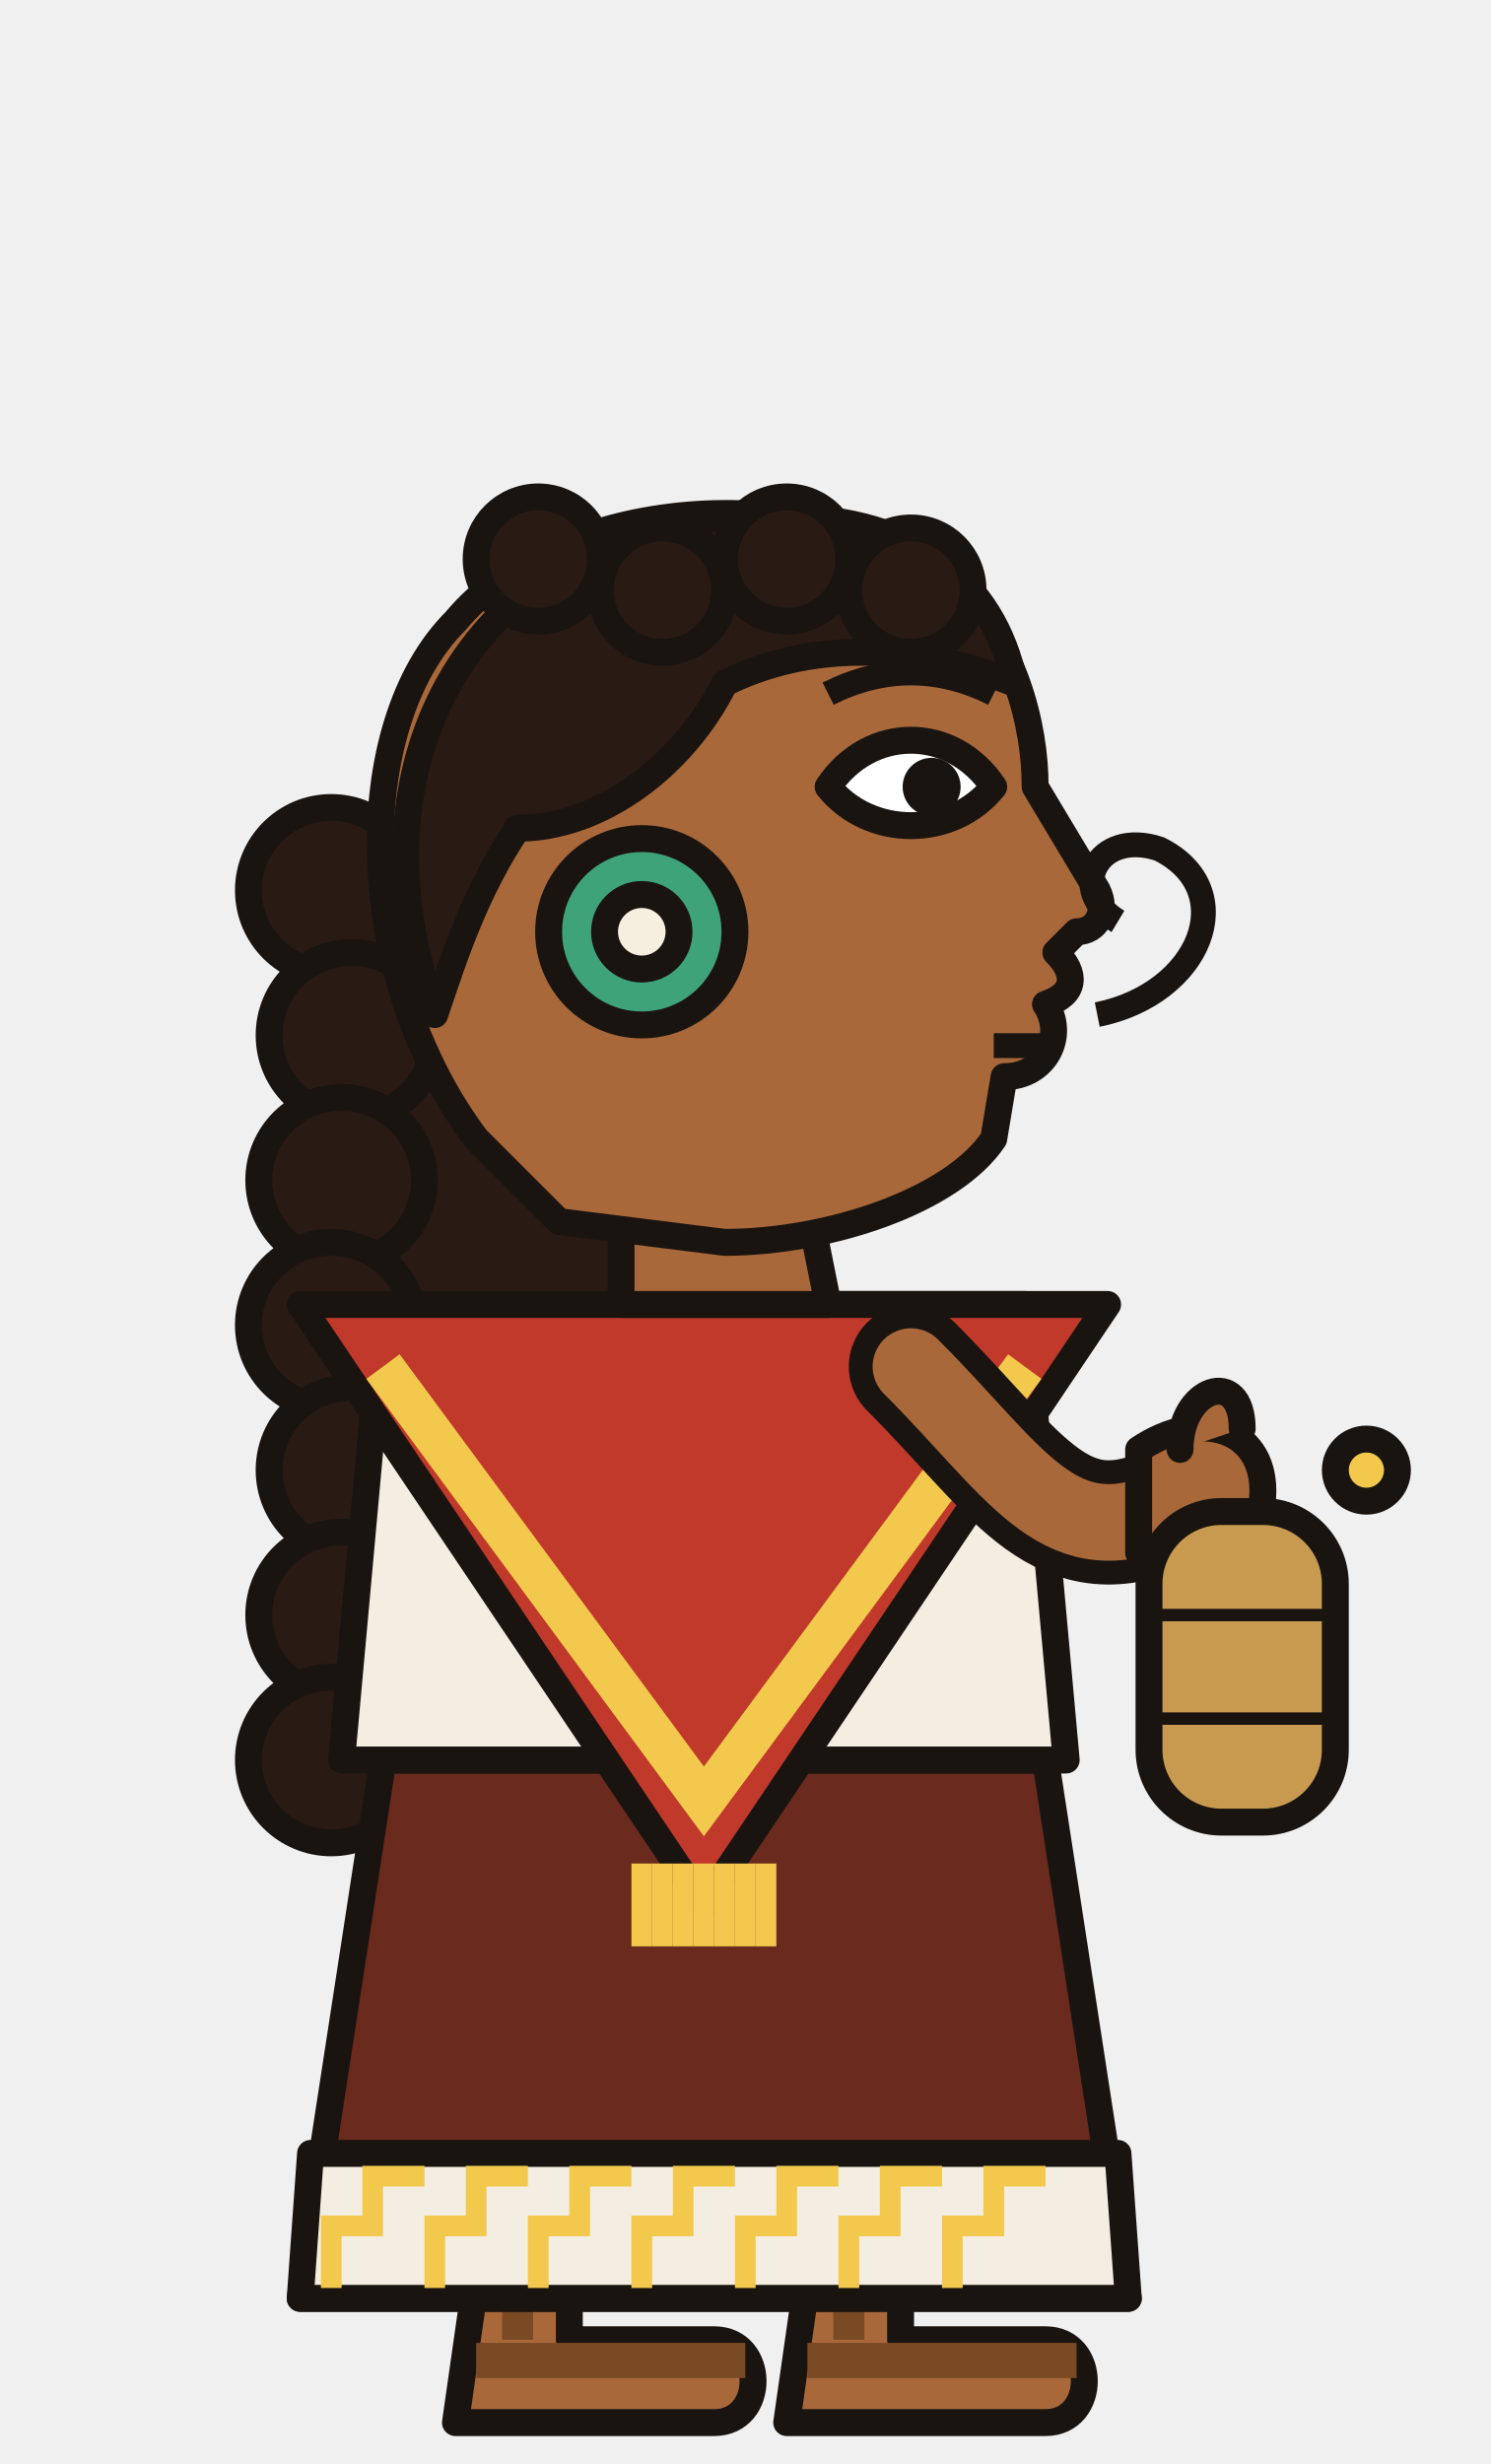
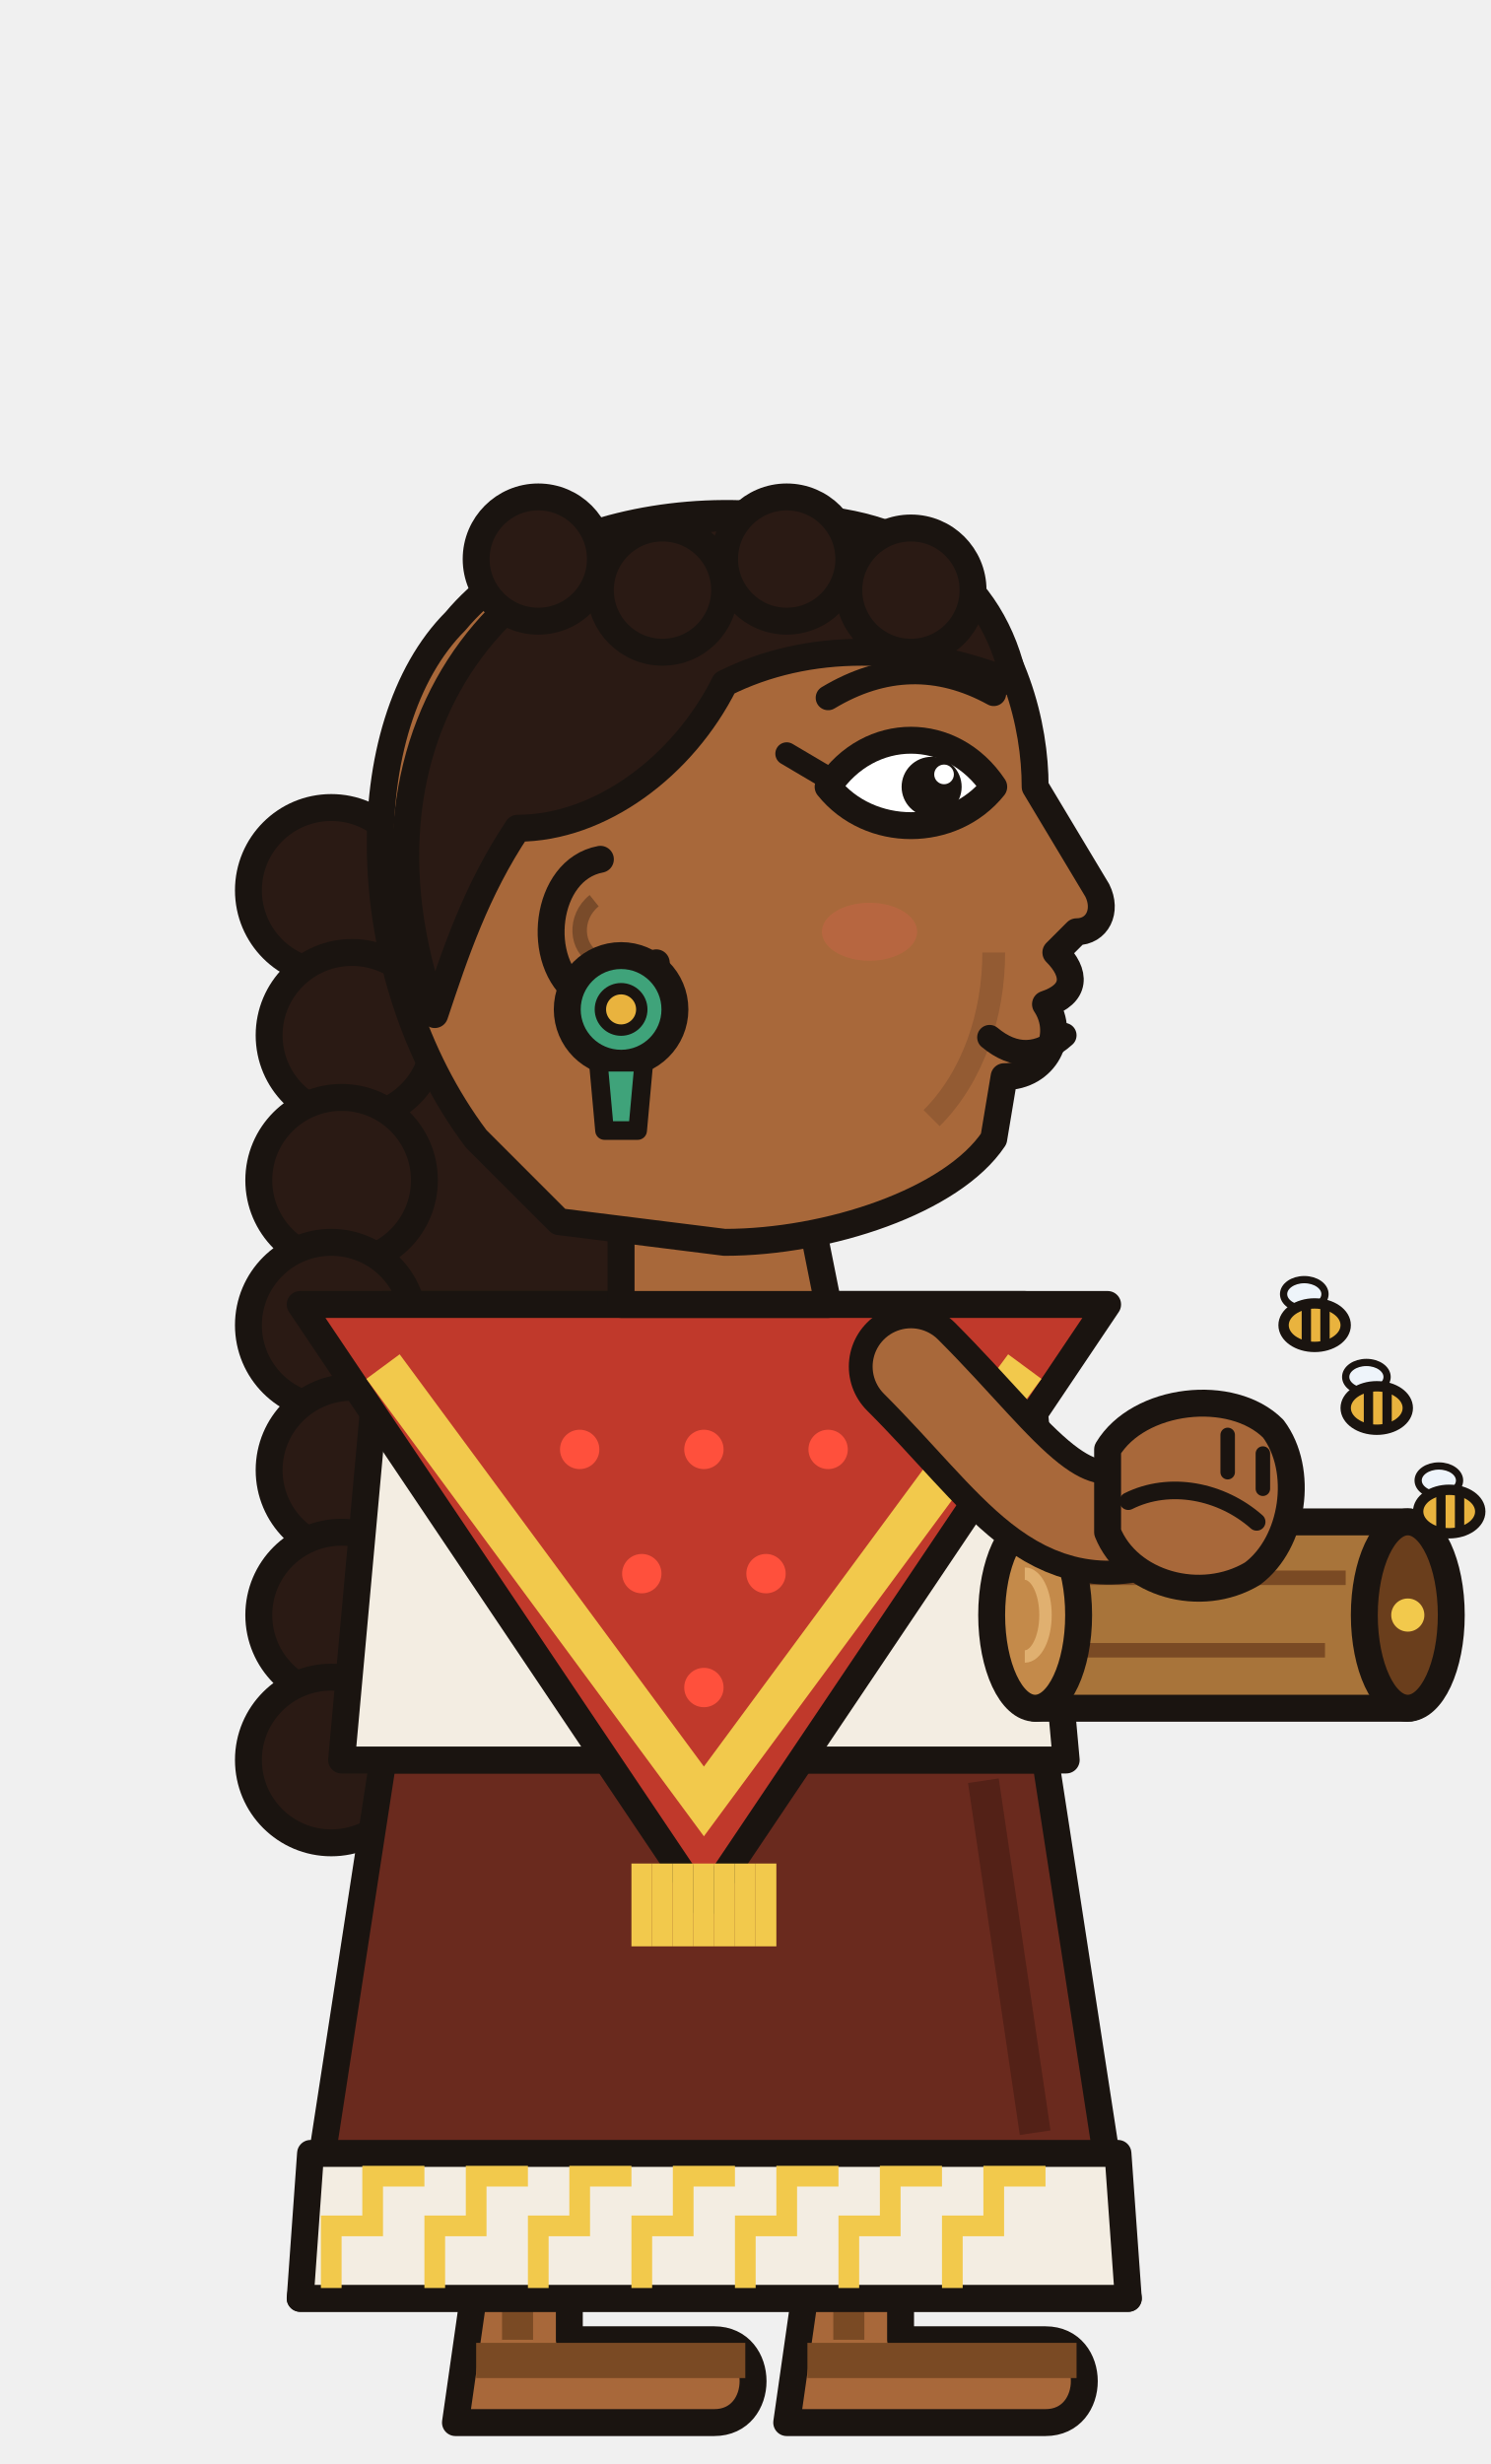
<svg xmlns="http://www.w3.org/2000/svg" class="fig fig--borgia" viewBox="-4 -38 144 238" role="img" aria-label="Iyari">
  <path d="M36 34 C 22 70 22 120 32 138 L60 138 C 56 110 56 70 60 50Z" fill="#2a1a14" stroke="#1a1410" stroke-width="2.6" stroke-linejoin="round" stroke-linecap="round" />
  <circle cx="28" cy="48" r="8" fill="#2a1a14" stroke="#1a1410" stroke-width="2.6" stroke-linejoin="round" stroke-linecap="round" />
  <circle cx="30" cy="62" r="8" fill="#2a1a14" stroke="#1a1410" stroke-width="2.6" stroke-linejoin="round" stroke-linecap="round" />
  <circle cx="29" cy="76" r="8" fill="#2a1a14" stroke="#1a1410" stroke-width="2.6" stroke-linejoin="round" stroke-linecap="round" />
  <circle cx="28" cy="90" r="8" fill="#2a1a14" stroke="#1a1410" stroke-width="2.6" stroke-linejoin="round" stroke-linecap="round" />
  <circle cx="30" cy="104" r="8" fill="#2a1a14" stroke="#1a1410" stroke-width="2.6" stroke-linejoin="round" stroke-linecap="round" />
  <circle cx="29" cy="118" r="8" fill="#2a1a14" stroke="#1a1410" stroke-width="2.6" stroke-linejoin="round" stroke-linecap="round" />
  <circle cx="28" cy="132" r="8" fill="#2a1a14" stroke="#1a1410" stroke-width="2.6" stroke-linejoin="round" stroke-linecap="round" />
  <path d="M44 96 C 36 112 36 124 40 134" fill="none" stroke="#1a1410" stroke-width="12" stroke-linecap="round" />
  <path d="M44 96 C 36 112 36 124 40 134" fill="none" stroke="#8f5831" stroke-width="7.4" stroke-linecap="round" />
+   <path d="M34.5 133 C 36 128.5 44 128.5 45.6 133 C 46.6 138 43.6 142 40 142 C 36.4 142 33.6 138 34.5 133Z" fill="#8f5831" stroke="#1a1410" stroke-width="2.6" stroke-linejoin="round" stroke-linecap="round" />
  <path d="M42 182 h9 v6 h14 c 5 0 5 8 0 8 h-25Z" fill="#a8683a" stroke="#1a1410" stroke-width="2.6" stroke-linejoin="round" stroke-linecap="round" />
  <path d="M42 190 H68" stroke="#7a4a24" stroke-width="3.4" />
  <path d="M46 182 v6" stroke="#7a4a24" stroke-width="3" />
  <path d="M74 182 h9 v6 h14 c 5 0 5 8 0 8 h-25Z" fill="#a8683a" stroke="#1a1410" stroke-width="2.6" stroke-linejoin="round" stroke-linecap="round" />
  <path d="M74 190 H100" stroke="#7a4a24" stroke-width="3.4" />
  <path d="M78 182 v6" stroke="#7a4a24" stroke-width="3" />
  <path d="M33 132 H97 L105 184 H25Z" fill="#6a2a1e" stroke="#1a1410" stroke-width="2.6" stroke-linejoin="round" stroke-linecap="round" />
+   <path d="M91 134 L96 168" stroke="#532117" stroke-width="3" />
  <path d="M26 170 H104 L105 184 H25Z" fill="#f3ede2" stroke="#1a1410" stroke-width="2.6" stroke-linejoin="round" stroke-linecap="round" />
  <path d="M28 183 v-6 h4 v-4.8 h5M38 183 v-6 h4 v-4.8 h5M48 183 v-6 h4 v-4.8 h5M58 183 v-6 h4 v-4.8 h5M68 183 v-6 h4 v-4.8 h5M78 183 v-6 h4 v-4.8 h5M88 183 v-6 h4 v-4.8 h5" fill="none" stroke="#f2c94c" stroke-width="2" />
  <path d="M33 88 H95 L99 132 H29Z" fill="#f3ede2" stroke="#1a1410" stroke-width="2.6" stroke-linejoin="round" stroke-linecap="round" />
  <path d="M25 88 H103 L64 146Z" fill="#c0392b" stroke="#1a1410" stroke-width="2.6" stroke-linejoin="round" stroke-linecap="round" />
  <path d="M33 94 L64 136 L95 94" fill="none" stroke="#f2c94c" stroke-width="4" />
  <path d="M58 142 v8" stroke="#f2c94c" stroke-width="2" />
  <path d="M60 142 v8" stroke="#f2c94c" stroke-width="2" />
  <path d="M62 142 v8" stroke="#f2c94c" stroke-width="2" />
  <path d="M64 142 v8" stroke="#f2c94c" stroke-width="2" />
  <path d="M66 142 v8" stroke="#f2c94c" stroke-width="2" />
  <path d="M68 142 v8" stroke="#f2c94c" stroke-width="2" />
  <path d="M70 142 v8" stroke="#f2c94c" stroke-width="2" />
+   <circle cx="52" cy="102" r="1.9" fill="#ff503c" />
+   <circle cx="64" cy="102" r="1.9" fill="#ff503c" />
+   <circle cx="76" cy="102" r="1.9" fill="#ff503c" />
+   <circle cx="58" cy="114" r="1.9" fill="#ff503c" />
+   <circle cx="70" cy="114" r="1.9" fill="#ff503c" />
+   <circle cx="64" cy="125" r="1.9" fill="#ff503c" />
  <path d="M56 76 L56 88 L76 88 L74 78" fill="#a8683a" stroke="#1a1410" stroke-width="2.6" stroke-linejoin="round" stroke-linecap="round" />
  <path d="M42 72 C 30 56 30 32 40 22 C 50 10 74 8 88 18 C 94 24 96 32 96 38 L102 48 C 103 50 102 52 100 52 L98 54 C 100 56 100 58 97 59 C 99 62 97 66 93 66 L92 72 C 88 78 76 82 66 82 L50 80Z" fill="#a8683a" stroke="#1a1410" stroke-width="2.6" stroke-linejoin="round" stroke-linecap="round" />
+   <path d="M86 70 C 90 66 92 60 92 54" stroke="#8a5530" stroke-width="2.2" fill="none" opacity=".7" />
  <path d="M76 38 C 80 32 88 32 92 38 C 88 43 80 43 76 38Z" fill="#fff" stroke="#1a1410" stroke-width="2.6" stroke-linejoin="round" stroke-linecap="round" />
-   <circle cx="86" cy="38" r="2.8" fill="#1a1410" />
-   <path d="M76 29 Q84 25 92 29" stroke="#1a1410" stroke-width="2.4" fill="none" />
-   <path d="M92 63 h6" stroke="#1a1410" stroke-width="2.4" />
-   <circle cx="58" cy="52" r="9" fill="#3fa37a" stroke="#1a1410" stroke-width="2.6" stroke-linejoin="round" stroke-linecap="round" />
-   <circle cx="58" cy="52" r="3.6" fill="#f6efe0" stroke="#1a1410" stroke-width="2.6" stroke-linejoin="round" stroke-linecap="round" />
+   <circle cx="86" cy="38" r="2.9" fill="#1a1410" />
+   <circle cx="87.2" cy="36.8" r=".95" fill="#fff" />
+   <path d="M76.4 37.4 l-4.4 -2.6" stroke="#1a1410" stroke-width="2.2" stroke-linecap="round" />
+   <path d="M76 29.4 Q84 24.6 92 29" stroke="#1a1410" stroke-width="2.4" fill="none" stroke-linecap="round" />
+   <path d="M91.6 62.2 q3.6 3 7.2 -.2" stroke="#1a1410" stroke-width="2.4" fill="none" stroke-linecap="round" />
+   <ellipse cx="80" cy="52" rx="4.6" ry="2.8" fill="#e0624e" opacity=".28" />
+   <path d="M54 45 C 48.6 46 47.6 55 52 58 C 55 60 59 58.6 59.4 55" fill="#a8683a" stroke="#1a1410" stroke-width="2.6" stroke-linejoin="round" stroke-linecap="round" />
+   <path d="M53.4 49 C 51.4 50.6 51.6 53.6 53.6 54.6" fill="none" stroke="#794b2a" stroke-width="1.4" />
+   <circle cx="56" cy="59.5" r="5.2" fill="#3fa37a" stroke="#1a1410" stroke-width="2.6" stroke-linejoin="round" stroke-linecap="round" />
+   <circle cx="56" cy="59.5" r="2" fill="#e9b33e" stroke="#1a1410" stroke-width="1.1" />
+   <path d="M53.8 64.6 h4.4 l-.6 6.6 h-3.2Z" fill="#3fa37a" stroke="#1a1410" stroke-width="1.8" stroke-linejoin="round" />
  <path d="M38 60 C 28 32 46 10 72 12 C 84 12 92 18 94 28 C 84 24 74 24 66 28 C 62 36 54 42 46 42 C 42 48 40 54 38 60Z" fill="#2a1a14" stroke="#1a1410" stroke-width="2.6" stroke-linejoin="round" stroke-linecap="round" />
  <circle cx="48" cy="16" r="6" fill="#2a1a14" stroke="#1a1410" stroke-width="2.6" stroke-linejoin="round" stroke-linecap="round" />
  <circle cx="60" cy="19" r="6" fill="#2a1a14" stroke="#1a1410" stroke-width="2.6" stroke-linejoin="round" stroke-linecap="round" />
  <circle cx="72" cy="16" r="6" fill="#2a1a14" stroke="#1a1410" stroke-width="2.6" stroke-linejoin="round" stroke-linecap="round" />
  <circle cx="84" cy="19" r="6" fill="#2a1a14" stroke="#1a1410" stroke-width="2.6" stroke-linejoin="round" stroke-linecap="round" />
+   <g transform="translate(114 118)">
+     <path d="M-18 -9 H18 C 22 -9 22 9 18 9 H-18Z" fill="#a8743a" stroke="#1a1410" stroke-width="2.6" stroke-linejoin="round" stroke-linecap="round" />
+     <path d="M-14 -3.6 H12 M-16 3.4 H10" stroke="#7a4a24" stroke-width="1.4" />
+     <ellipse cx="18" rx="4.2" ry="9" fill="#6a3e1c" stroke="#1a1410" stroke-width="2.6" stroke-linejoin="round" stroke-linecap="round" />
+     <circle cx="18" r="1.6" fill="#f2c94c" />
+     <ellipse cx="-18" rx="4.2" ry="9" fill="#c48a4a" stroke="#1a1410" stroke-width="2.6" stroke-linejoin="round" stroke-linecap="round" />
+     <path d="M-19 -4 a 2 4 0 0 1 0 8" stroke="#e0b070" stroke-width="1.2" fill="none" />
+   </g>
+   <g transform="translate(129 98)">
+     <ellipse cx="-1" cy="-3" rx="2" ry="1.4" fill="#eef4fa" stroke="#1a1410" stroke-width=".7" />
+     <ellipse rx="3" ry="2.1" fill="#e9b33e" stroke="#1a1410" stroke-width="1" />
+     <path d="M-.8 -1.8 v3.6 M1 -1.8 v3.6" stroke="#1a1410" stroke-width=".9" />
+   </g>
+   <g transform="translate(136 108)">
+     <ellipse cx="-1" cy="-3" rx="2" ry="1.4" fill="#eef4fa" stroke="#1a1410" stroke-width=".7" />
+     <ellipse rx="3" ry="2.1" fill="#e9b33e" stroke="#1a1410" stroke-width="1" />
+     <path d="M-.8 -1.8 v3.6 M1 -1.8 v3.6" stroke="#1a1410" stroke-width=".9" />
+   </g>
+   <g transform="translate(123 90)">
+     <ellipse cx="-1" cy="-3" rx="2" ry="1.4" fill="#eef4fa" stroke="#1a1410" stroke-width=".7" />
+     <ellipse rx="3" ry="2.1" fill="#e9b33e" stroke="#1a1410" stroke-width="1" />
+     <path d="M-.8 -1.8 v3.6 M1 -1.8 v3.6" stroke="#1a1410" stroke-width=".9" />
+   </g>
  <path d="M84 94 C 94 104 98 112 108 108" fill="none" stroke="#1a1410" stroke-width="12" stroke-linecap="round" />
  <path d="M84 94 C 94 104 98 112 108 108" fill="none" stroke="#a8683a" stroke-width="7.4" stroke-linecap="round" />
-   <path d="M106 102 C 112 98 118 100 118 106 C 118 112 112 114 106 112 Z" fill="#a8683a" stroke="#1a1410" stroke-width="2.6" stroke-linejoin="round" stroke-linecap="round" />
-   <path d="M110 102 C 110 96 116 94 116 100" fill="#a8683a" stroke="#1a1410" stroke-width="2.6" stroke-linejoin="round" stroke-linecap="round" />
-   <g transform="translate(116 124)">
-     <rect x="-9" y="-16" width="18" height="30" rx="7" fill="#c89a50" stroke="#1a1410" stroke-width="2.6" stroke-linejoin="round" stroke-linecap="round" />
-     <path d="M-9 -6 H9 M-9 4 H9" stroke="#1a1410" stroke-width="1.2" />
-     <circle cx="12" cy="-20" r="3" fill="#f2c94c" stroke="#1a1410" stroke-width="2.6" stroke-linejoin="round" stroke-linecap="round" />
-   </g>
-   <path d="M102 60 c 10 -2 14 -12 6 -16 c -6 -2 -9 4 -4 7" fill="none" stroke="#1a1410" stroke-width="2.4" />
+   <path d="M103 102 C 106 97 115 96 119 100 C 122 104 121 111 117 114 C 112 117 105 115 103 110 Z" fill="#a8683a" stroke="#1a1410" stroke-width="2.6" stroke-linejoin="round" stroke-linecap="round" />
+   <path d="M114.6 100.6 v3.6 M118 102.4 v3.4" stroke="#1a1410" stroke-width="1.4" stroke-linecap="round" />
+   <path d="M105 107 C 109 105 114 106 117.4 109" fill="none" stroke="#1a1410" stroke-width="1.7" stroke-linecap="round" />
</svg>
